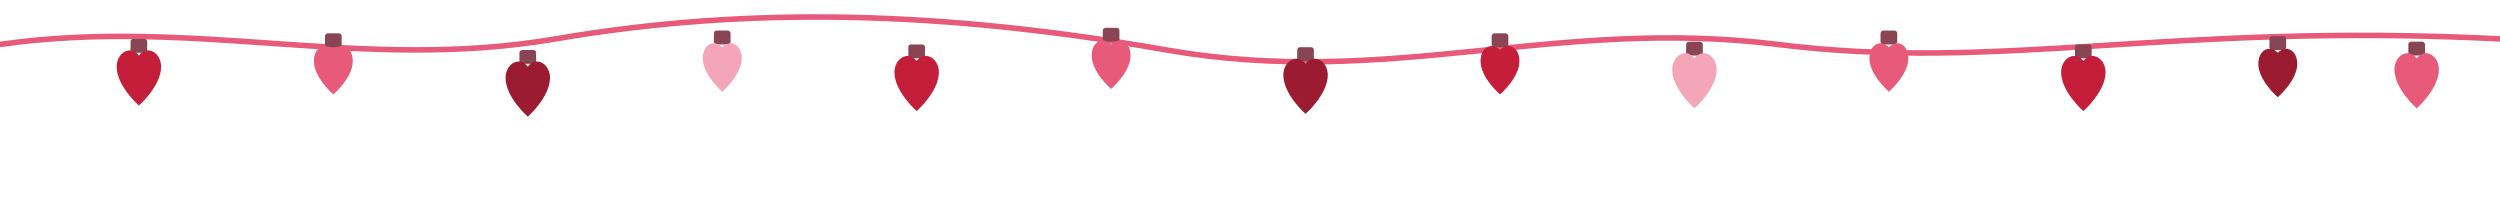
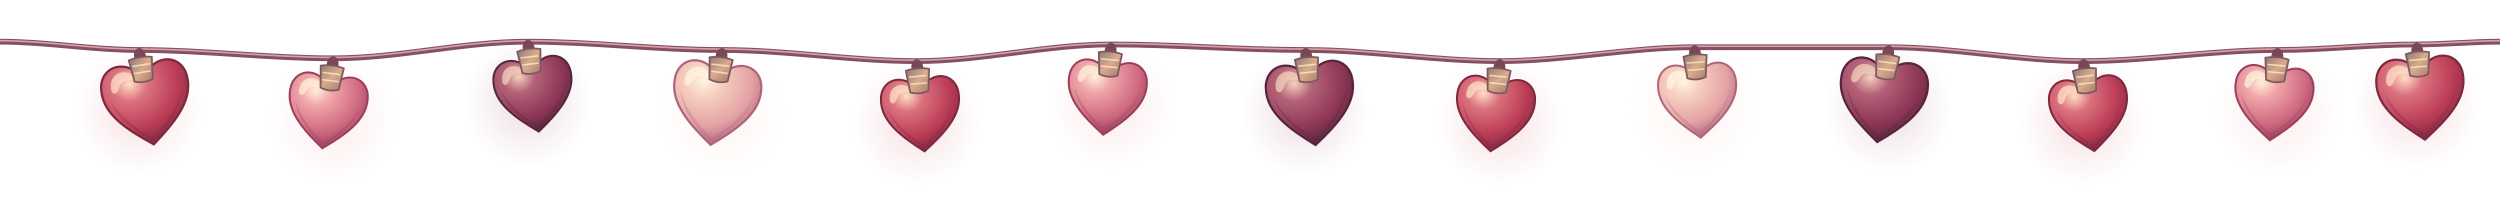
<svg xmlns="http://www.w3.org/2000/svg" viewBox="0 0 900 72" fill="none" aria-hidden="true">
-   <path d="M0 16 C 70 6, 130 26, 200 14 S 340 4, 420 18 S 560 6, 640 16 S 780 8, 900 14" stroke="#e85a7a" stroke-width="2" stroke-linecap="round" />
-   <g>
-     <g transform="translate(50,14)">
-       <rect x="-3" y="0" width="6" height="5" rx="1" fill="#8a4555" />
-       <path d="M-8 10 C-8 5,-3 2,0 6 C3 2,8 5,8 10 C8 17,0 24,0 24 C0 24,-8 17,-8 10z" fill="#c41e3a" />
+   <defs>
+     <radialGradient id="val-lights-ruby" cx=".33" cy=".23" r=".81">
+       <stop offset="0" stop-color="#ffdfc7" />
+       <stop offset=".26" stop-color="#db727e" />
+       <stop offset=".69" stop-color="#ba3c56" />
+       <stop offset="1" stop-color="#7c283e" />
+     </radialGradient>
+     <radialGradient id="val-lights-rose" cx=".33" cy=".23" r=".81">
+       <stop offset="0" stop-color="#fff0d9" />
+       <stop offset=".26" stop-color="#f0a5a9" />
+       <stop offset=".69" stop-color="#d06a81" />
+       <stop offset="1" stop-color="#993f5c" />
+     </radialGradient>
+     <radialGradient id="val-lights-wine" cx=".33" cy=".23" r=".81">
+       <stop offset="0" stop-color="#f4d1bb" />
+       <stop offset=".26" stop-color="#b46279" />
+       <stop offset=".69" stop-color="#8e3656" />
+       <stop offset="1" stop-color="#55263b" />
+     </radialGradient>
+     <radialGradient id="val-lights-blush" cx=".33" cy=".23" r=".81">
+       <stop offset="0" stop-color="#fff5e2" />
+       <stop offset=".26" stop-color="#f7cfc0" />
+       <stop offset=".69" stop-color="#e3a2a4" />
+       <stop offset="1" stop-color="#ae657c" />
+     </radialGradient>
+     <linearGradient id="val-lights-metal" x1="0" y1="0" x2="1" y2="1">
+       <stop offset="0.000" stop-color="#927775" />
+       <stop offset="0.500" stop-color="#d9ab8a" />
+       <stop offset="1.000" stop-color="#a17a70" />
+     </linearGradient>
+     <radialGradient id="val-lights-glow-ruby">
+       <stop stop-color="#db727e" stop-opacity=".22" />
+       <stop offset="1" stop-color="#db727e" stop-opacity="0" />
+     </radialGradient>
+     <radialGradient id="val-lights-glow-rose">
+       <stop stop-color="#f0a5a9" stop-opacity=".22" />
+       <stop offset="1" stop-color="#f0a5a9" stop-opacity="0" />
+     </radialGradient>
+     <radialGradient id="val-lights-glow-wine">
+       <stop stop-color="#b46279" stop-opacity=".22" />
+       <stop offset="1" stop-color="#b46279" stop-opacity="0" />
+     </radialGradient>
+     <radialGradient id="val-lights-glow-blush">
+       <stop stop-color="#f7cfc0" stop-opacity=".22" />
+       <stop offset="1" stop-color="#f7cfc0" stop-opacity="0" />
+     </radialGradient>
+   </defs>
+   <ellipse cx="50" cy="40" rx="23" ry="23" fill="url(#val-lights-glow-ruby)" />
+   <ellipse cx="120" cy="43" rx="23" ry="23" fill="url(#val-lights-glow-rose)" />
+   <ellipse cx="190" cy="37" rx="23" ry="23" fill="url(#val-lights-glow-wine)" />
+   <ellipse cx="260" cy="40" rx="23" ry="23" fill="url(#val-lights-glow-blush)" />
+   <ellipse cx="330" cy="44" rx="23" ry="23" fill="url(#val-lights-glow-ruby)" />
+   <ellipse cx="400" cy="38" rx="23" ry="23" fill="url(#val-lights-glow-rose)" />
+   <ellipse cx="470" cy="40" rx="23" ry="23" fill="url(#val-lights-glow-wine)" />
+   <ellipse cx="540" cy="44" rx="23" ry="23" fill="url(#val-lights-glow-ruby)" />
+   <ellipse cx="610" cy="39" rx="23" ry="23" fill="url(#val-lights-glow-blush)" />
+   <ellipse cx="680" cy="39" rx="23" ry="23" fill="url(#val-lights-glow-wine)" />
+   <ellipse cx="750" cy="44" rx="23" ry="23" fill="url(#val-lights-glow-ruby)" />
+   <ellipse cx="820" cy="40" rx="23" ry="23" fill="url(#val-lights-glow-rose)" />
+   <ellipse cx="870" cy="38" rx="23" ry="23" fill="url(#val-lights-glow-ruby)" />
+   <path d="M0 15C16.67 15 33.33 18 50 18C73.33 18 96.67 21 120 21C143.33 21 166.67 15 190 15C213.33 15 236.67 18 260 18C283.33 18 306.67 22 330 22C353.33 22 376.67 16 400 16C423.33 16 446.67 18 470 18C493.33 18 516.67 22 540 22C563.33 22 586.67 17 610 17C633.33 17 656.67 17 680 17C703.33 17 726.67 22 750 22C773.33 22 796.67 18 820 18C836.67 18 853.33 16 870 16C880.00 16 890.00 15 900 15" stroke="#855063" stroke-width="2.08" />
+   <path d="M0 15C16.67 15 33.33 18 50 18C73.33 18 96.67 21 120 21C143.33 21 166.67 15 190 15C213.33 15 236.67 18 260 18C283.33 18 306.67 22 330 22C353.33 22 376.67 16 400 16C423.33 16 446.67 18 470 18C493.33 18 516.67 22 540 22C563.33 22 586.67 17 610 17C633.33 17 656.67 17 680 17C703.33 17 726.67 22 750 22C773.33 22 796.67 18 820 18C836.67 18 853.33 16 870 16C880.00 16 890.00 15 900 15" stroke="#d7a2a2" stroke-width=".59" transform="translate(0 -.34)" />
+   <g transform="translate(50 18) rotate(-9) scale(1)">
+     <g transform="translate(0 17.25) rotate(0) scale(0.87)">
+       <path d="M0-8.15C-6.8-18.3-17.6-14.8-18-5.7c-.8 10.2 8.5 18.1 18 25.4C9.5 12.4 18.8 4.5 18-5.7 17.6-14.8 6.8-18.3 0-8.15Z" fill="url(#val-lights-ruby)" stroke="#7c283e" stroke-width=".92" />
+       <path d="M-15-1.1c2.4 6.7 7.8 12.5 15 17.7 8-5.8 12.9-11.4 15-18-1.3 6.6-5.8 13.2-15 20.2-8.2-6.5-13.8-12.9-15-19.9Z" fill="#7c283e" opacity=".31" />
+       <path d="M-13.8-6.9c.7-5 6.2-6.5 9.8-2.9.9.9.6 1.7-.3 1.9-1.4.2-4.8-1.4-6.2 2.2-.6 1.3-1.5 2.5-2.6 2-.9-.4-1-1.8-.7-3.2Z" fill="#ffdfc7" opacity=".73" />
    </g>
-     <g transform="translate(120,12)">
-       <rect x="-3" y="0" width="6" height="5" rx="1" fill="#8a4555" />
-       <path d="M-7 10 C-7 5,-3 3,0 6 C3 3,7 5,7 10 C7 16,0 22,0 22 C0 22,-7 16,-7 10z" fill="#e85a7a" />
+     <path d="M0-.8c1.35.5 2.2 1.3 2.15 3.4L2.1 5h-4.2V2.6C-2.15.5-1.35-.3 0-.8Z" fill="#784858" />
+     <path d="M-4.2 3.15q4.2-1.08 8.4 0L3.3 11q-3.3 1.28-6.6 0Z" fill="url(#val-lights-metal)" stroke="#7c5860" stroke-width=".62" />
+     <path d="M-3 5.5h6m-5.75 2.6h5.5" stroke="#fff0d2" stroke-width=".57" opacity=".72" stroke-linecap="round" />
+   </g>
+   <g transform="translate(120 21) rotate(7) scale(1)">
+     <g transform="translate(0 17.25) rotate(0) scale(0.78)">
+       <path d="M0-8.15C-6.8-18.3-17.6-14.8-18-5.7c-.8 10.2 8.5 18.1 18 25.4C9.5 12.4 18.8 4.5 18-5.7 17.6-14.8 6.8-18.3 0-8.15Z" fill="url(#val-lights-rose)" stroke="#993f5c" stroke-width=".92" />
+       <path d="M-15-1.1c2.4 6.7 7.8 12.5 15 17.7 8-5.8 12.9-11.4 15-18-1.3 6.6-5.8 13.2-15 20.2-8.2-6.5-13.8-12.9-15-19.9Z" fill="#993f5c" opacity=".31" />
+       <path d="M-13.8-6.9c.7-5 6.2-6.5 9.8-2.9.9.9.6 1.7-.3 1.9-1.4.2-4.8-1.4-6.2 2.2-.6 1.3-1.5 2.5-2.6 2-.9-.4-1-1.8-.7-3.2Z" fill="#fff0d9" opacity=".73" />
    </g>
-     <g transform="translate(190,18)">
-       <rect x="-3" y="0" width="6" height="5" rx="1" fill="#8a4555" />
-       <path d="M-8 10 C-8 5,-3 2,0 6 C3 2,8 5,8 10 C8 17,0 24,0 24 C0 24,-8 17,-8 10z" fill="#9b1b30" />
+     <path d="M0-.8c1.35.5 2.2 1.3 2.15 3.4L2.1 5h-4.2V2.6C-2.15.5-1.35-.3 0-.8Z" fill="#784858" />
+     <path d="M-4.2 3.15q4.2-1.08 8.4 0L3.3 11q-3.3 1.28-6.6 0Z" fill="url(#val-lights-metal)" stroke="#7c5860" stroke-width=".62" />
+     <path d="M-3 5.5h6m-5.75 2.6h5.5" stroke="#fff0d2" stroke-width=".57" opacity=".72" stroke-linecap="round" />
+   </g>
+   <g transform="translate(190 15) rotate(-7) scale(1)">
+     <g transform="translate(0 17.25) rotate(0) scale(0.78)">
+       <path d="M0-8.15C-6.8-18.3-17.6-14.8-18-5.7c-.8 10.2 8.5 18.1 18 25.4C9.5 12.4 18.8 4.5 18-5.7 17.6-14.8 6.8-18.3 0-8.15Z" fill="url(#val-lights-wine)" stroke="#55263b" stroke-width=".92" />
+       <path d="M-15-1.1c2.4 6.7 7.8 12.5 15 17.7 8-5.8 12.9-11.4 15-18-1.3 6.6-5.8 13.2-15 20.2-8.2-6.5-13.8-12.9-15-19.9Z" fill="#55263b" opacity=".31" />
+       <path d="M-13.8-6.9c.7-5 6.2-6.5 9.8-2.9.9.9.6 1.7-.3 1.9-1.4.2-4.8-1.4-6.2 2.2-.6 1.3-1.5 2.5-2.6 2-.9-.4-1-1.8-.7-3.2Z" fill="#f4d1bb" opacity=".73" />
    </g>
-     <g transform="translate(260,11)">
-       <rect x="-3" y="0" width="6" height="5" rx="1" fill="#8a4555" />
-       <path d="M-7 10 C-7 5,-3 3,0 6 C3 3,7 5,7 10 C7 16,0 22,0 22 C0 22,-7 16,-7 10z" fill="#f4a6b8" />
+     <path d="M0-.8c1.35.5 2.2 1.3 2.15 3.4L2.1 5h-4.2V2.6C-2.15.5-1.35-.3 0-.8Z" fill="#784858" />
+     <path d="M-4.2 3.15q4.2-1.08 8.4 0L3.3 11q-3.3 1.28-6.6 0Z" fill="url(#val-lights-metal)" stroke="#7c5860" stroke-width=".62" />
+     <path d="M-3 5.5h6m-5.75 2.6h5.5" stroke="#fff0d2" stroke-width=".57" opacity=".72" stroke-linecap="round" />
+   </g>
+   <g transform="translate(260 18) rotate(7) scale(1)">
+     <g transform="translate(0 17.25) rotate(0) scale(0.87)">
+       <path d="M0-8.15C-6.8-18.3-17.6-14.8-18-5.7c-.8 10.2 8.5 18.1 18 25.4C9.5 12.4 18.8 4.5 18-5.7 17.6-14.8 6.8-18.3 0-8.15Z" fill="url(#val-lights-blush)" stroke="#ae657c" stroke-width=".92" />
+       <path d="M-15-1.1c2.4 6.7 7.8 12.5 15 17.7 8-5.8 12.9-11.4 15-18-1.3 6.6-5.8 13.2-15 20.2-8.2-6.5-13.8-12.9-15-19.9Z" fill="#ae657c" opacity=".31" />
+       <path d="M-13.8-6.9c.7-5 6.2-6.5 9.8-2.9.9.9.6 1.7-.3 1.9-1.4.2-4.8-1.4-6.2 2.2-.6 1.3-1.5 2.5-2.6 2-.9-.4-1-1.8-.7-3.2Z" fill="#fff5e2" opacity=".73" />
    </g>
-     <g transform="translate(330,16)">
-       <rect x="-3" y="0" width="6" height="5" rx="1" fill="#8a4555" />
-       <path d="M-8 10 C-8 5,-3 2,0 6 C3 2,8 5,8 10 C8 17,0 24,0 24 C0 24,-8 17,-8 10z" fill="#c41e3a" />
+     <path d="M0-.8c1.35.5 2.2 1.3 2.15 3.4L2.1 5h-4.2V2.6C-2.15.5-1.35-.3 0-.8Z" fill="#784858" />
+     <path d="M-4.2 3.15q4.2-1.08 8.4 0L3.3 11q-3.3 1.28-6.6 0Z" fill="url(#val-lights-metal)" stroke="#7c5860" stroke-width=".62" />
+     <path d="M-3 5.5h6m-5.75 2.6h5.5" stroke="#fff0d2" stroke-width=".57" opacity=".72" stroke-linecap="round" />
+   </g>
+   <g transform="translate(330 22) rotate(-5) scale(1)">
+     <g transform="translate(0 17.25) rotate(0) scale(0.78)">
+       <path d="M0-8.15C-6.8-18.3-17.6-14.8-18-5.7c-.8 10.2 8.5 18.1 18 25.4C9.5 12.4 18.8 4.5 18-5.7 17.6-14.8 6.8-18.3 0-8.15Z" fill="url(#val-lights-ruby)" stroke="#7c283e" stroke-width=".92" />
+       <path d="M-15-1.1c2.4 6.7 7.8 12.5 15 17.7 8-5.8 12.9-11.4 15-18-1.3 6.6-5.8 13.2-15 20.2-8.2-6.5-13.8-12.9-15-19.9Z" fill="#7c283e" opacity=".31" />
+       <path d="M-13.8-6.9c.7-5 6.2-6.5 9.8-2.9.9.9.6 1.7-.3 1.9-1.4.2-4.8-1.4-6.2 2.2-.6 1.3-1.5 2.5-2.6 2-.9-.4-1-1.8-.7-3.2Z" fill="#ffdfc7" opacity=".73" />
    </g>
-     <g transform="translate(400,10)">
-       <rect x="-3" y="0" width="6" height="5" rx="1" fill="#8a4555" />
-       <path d="M-7 10 C-7 5,-3 3,0 6 C3 3,7 5,7 10 C7 16,0 22,0 22 C0 22,-7 16,-7 10z" fill="#e85a7a" />
+     <path d="M0-.8c1.35.5 2.2 1.3 2.15 3.4L2.1 5h-4.2V2.6C-2.15.5-1.35-.3 0-.8Z" fill="#784858" />
+     <path d="M-4.2 3.15q4.2-1.08 8.4 0L3.3 11q-3.3 1.28-6.6 0Z" fill="url(#val-lights-metal)" stroke="#7c5860" stroke-width=".62" />
+     <path d="M-3 5.5h6m-5.75 2.6h5.5" stroke="#fff0d2" stroke-width=".57" opacity=".72" stroke-linecap="round" />
+   </g>
+   <g transform="translate(400 16) rotate(5) scale(1)">
+     <g transform="translate(0 17.25) rotate(0) scale(0.78)">
+       <path d="M0-8.15C-6.8-18.3-17.6-14.8-18-5.7c-.8 10.2 8.5 18.1 18 25.4C9.5 12.4 18.8 4.5 18-5.7 17.6-14.8 6.8-18.3 0-8.15Z" fill="url(#val-lights-rose)" stroke="#993f5c" stroke-width=".92" />
+       <path d="M-15-1.1c2.4 6.7 7.8 12.5 15 17.7 8-5.8 12.9-11.4 15-18-1.3 6.6-5.8 13.2-15 20.2-8.2-6.5-13.8-12.9-15-19.9Z" fill="#993f5c" opacity=".31" />
+       <path d="M-13.8-6.9c.7-5 6.2-6.5 9.8-2.9.9.9.6 1.7-.3 1.9-1.4.2-4.8-1.4-6.2 2.2-.6 1.3-1.5 2.5-2.6 2-.9-.4-1-1.8-.7-3.2Z" fill="#fff0d9" opacity=".73" />
    </g>
-     <g transform="translate(470,17)">
-       <rect x="-3" y="0" width="6" height="5" rx="1" fill="#8a4555" />
-       <path d="M-8 10 C-8 5,-3 2,0 6 C3 2,8 5,8 10 C8 17,0 24,0 24 C0 24,-8 17,-8 10z" fill="#9b1b30" />
+     <path d="M0-.8c1.35.5 2.2 1.3 2.15 3.4L2.1 5h-4.2V2.6C-2.15.5-1.35-.3 0-.8Z" fill="#784858" />
+     <path d="M-4.2 3.15q4.2-1.08 8.4 0L3.3 11q-3.3 1.28-6.6 0Z" fill="url(#val-lights-metal)" stroke="#7c5860" stroke-width=".62" />
+     <path d="M-3 5.5h6m-5.75 2.6h5.5" stroke="#fff0d2" stroke-width=".57" opacity=".72" stroke-linecap="round" />
+   </g>
+   <g transform="translate(470 18) rotate(-6) scale(1)">
+     <g transform="translate(0 17.25) rotate(0) scale(0.87)">
+       <path d="M0-8.15C-6.8-18.3-17.6-14.8-18-5.7c-.8 10.2 8.5 18.1 18 25.4C9.5 12.4 18.8 4.5 18-5.7 17.6-14.8 6.8-18.3 0-8.15Z" fill="url(#val-lights-wine)" stroke="#55263b" stroke-width=".92" />
+       <path d="M-15-1.1c2.4 6.7 7.8 12.5 15 17.7 8-5.8 12.9-11.4 15-18-1.3 6.6-5.8 13.2-15 20.2-8.2-6.5-13.8-12.9-15-19.9Z" fill="#55263b" opacity=".31" />
+       <path d="M-13.8-6.9c.7-5 6.2-6.5 9.8-2.9.9.9.6 1.7-.3 1.9-1.4.2-4.8-1.4-6.2 2.2-.6 1.3-1.5 2.5-2.6 2-.9-.4-1-1.8-.7-3.2Z" fill="#f4d1bb" opacity=".73" />
    </g>
-     <g transform="translate(540,12)">
-       <rect x="-3" y="0" width="6" height="5" rx="1" fill="#8a4555" />
-       <path d="M-7 10 C-7 5,-3 3,0 6 C3 3,7 5,7 10 C7 16,0 22,0 22 C0 22,-7 16,-7 10z" fill="#c41e3a" />
+     <path d="M0-.8c1.35.5 2.2 1.3 2.15 3.4L2.1 5h-4.2V2.6C-2.15.5-1.35-.3 0-.8Z" fill="#784858" />
+     <path d="M-4.2 3.15q4.2-1.08 8.4 0L3.3 11q-3.3 1.28-6.6 0Z" fill="url(#val-lights-metal)" stroke="#7c5860" stroke-width=".62" />
+     <path d="M-3 5.5h6m-5.75 2.6h5.5" stroke="#fff0d2" stroke-width=".57" opacity=".72" stroke-linecap="round" />
+   </g>
+   <g transform="translate(540 22) rotate(6) scale(1)">
+     <g transform="translate(0 17.25) rotate(0) scale(0.78)">
+       <path d="M0-8.15C-6.8-18.3-17.6-14.8-18-5.7c-.8 10.2 8.5 18.1 18 25.4C9.5 12.4 18.8 4.5 18-5.7 17.6-14.8 6.8-18.3 0-8.15Z" fill="url(#val-lights-ruby)" stroke="#7c283e" stroke-width=".92" />
+       <path d="M-15-1.1c2.4 6.7 7.8 12.5 15 17.7 8-5.8 12.9-11.4 15-18-1.3 6.6-5.8 13.2-15 20.2-8.2-6.5-13.8-12.9-15-19.9Z" fill="#7c283e" opacity=".31" />
+       <path d="M-13.8-6.9c.7-5 6.2-6.5 9.8-2.9.9.9.6 1.7-.3 1.9-1.4.2-4.8-1.4-6.2 2.2-.6 1.3-1.5 2.5-2.6 2-.9-.4-1-1.8-.7-3.2Z" fill="#ffdfc7" opacity=".73" />
    </g>
-     <g transform="translate(610,15)">
-       <rect x="-3" y="0" width="6" height="5" rx="1" fill="#8a4555" />
-       <path d="M-8 10 C-8 5,-3 2,0 6 C3 2,8 5,8 10 C8 17,0 24,0 24 C0 24,-8 17,-8 10z" fill="#f4a6b8" />
+     <path d="M0-.8c1.35.5 2.2 1.3 2.15 3.4L2.1 5h-4.2V2.6C-2.15.5-1.35-.3 0-.8Z" fill="#784858" />
+     <path d="M-4.2 3.15q4.2-1.08 8.4 0L3.3 11q-3.3 1.28-6.6 0Z" fill="url(#val-lights-metal)" stroke="#7c5860" stroke-width=".62" />
+     <path d="M-3 5.5h6m-5.75 2.6h5.5" stroke="#fff0d2" stroke-width=".57" opacity=".72" stroke-linecap="round" />
+   </g>
+   <g transform="translate(610 17) rotate(-4) scale(1)">
+     <g transform="translate(0 17.25) rotate(0) scale(0.78)">
+       <path d="M0-8.15C-6.8-18.3-17.6-14.8-18-5.7c-.8 10.2 8.5 18.1 18 25.4C9.5 12.4 18.8 4.5 18-5.7 17.6-14.8 6.8-18.3 0-8.15Z" fill="url(#val-lights-blush)" stroke="#ae657c" stroke-width=".92" />
+       <path d="M-15-1.1c2.4 6.7 7.8 12.5 15 17.7 8-5.8 12.9-11.4 15-18-1.3 6.6-5.8 13.2-15 20.2-8.2-6.5-13.8-12.9-15-19.9Z" fill="#ae657c" opacity=".31" />
+       <path d="M-13.8-6.9c.7-5 6.2-6.5 9.8-2.9.9.9.6 1.7-.3 1.9-1.4.2-4.8-1.4-6.2 2.2-.6 1.3-1.5 2.5-2.6 2-.9-.4-1-1.8-.7-3.2Z" fill="#fff5e2" opacity=".73" />
    </g>
-     <g transform="translate(680,11)">
-       <rect x="-3" y="0" width="6" height="5" rx="1" fill="#8a4555" />
-       <path d="M-7 10 C-7 5,-3 3,0 6 C3 3,7 5,7 10 C7 16,0 22,0 22 C0 22,-7 16,-7 10z" fill="#e85a7a" />
+     <path d="M0-.8c1.35.5 2.2 1.3 2.15 3.4L2.1 5h-4.2V2.6C-2.15.5-1.35-.3 0-.8Z" fill="#784858" />
+     <path d="M-4.2 3.15q4.2-1.08 8.4 0L3.3 11q-3.3 1.28-6.6 0Z" fill="url(#val-lights-metal)" stroke="#7c5860" stroke-width=".62" />
+     <path d="M-3 5.5h6m-5.75 2.6h5.5" stroke="#fff0d2" stroke-width=".57" opacity=".72" stroke-linecap="round" />
+   </g>
+   <g transform="translate(680 17) rotate(7) scale(1)">
+     <g transform="translate(0 17.25) rotate(0) scale(0.87)">
+       <path d="M0-8.15C-6.8-18.3-17.6-14.8-18-5.7c-.8 10.2 8.5 18.1 18 25.4C9.5 12.4 18.8 4.5 18-5.7 17.6-14.8 6.8-18.3 0-8.15Z" fill="url(#val-lights-wine)" stroke="#55263b" stroke-width=".92" />
+       <path d="M-15-1.1c2.4 6.7 7.8 12.5 15 17.7 8-5.8 12.9-11.4 15-18-1.3 6.6-5.8 13.2-15 20.2-8.2-6.5-13.8-12.9-15-19.9Z" fill="#55263b" opacity=".31" />
+       <path d="M-13.8-6.9c.7-5 6.2-6.5 9.8-2.9.9.9.6 1.7-.3 1.9-1.4.2-4.8-1.4-6.2 2.2-.6 1.3-1.5 2.5-2.6 2-.9-.4-1-1.8-.7-3.2Z" fill="#f4d1bb" opacity=".73" />
    </g>
-     <g transform="translate(750,16)">
-       <rect x="-3" y="0" width="6" height="5" rx="1" fill="#8a4555" />
-       <path d="M-8 10 C-8 5,-3 2,0 6 C3 2,8 5,8 10 C8 17,0 24,0 24 C0 24,-8 17,-8 10z" fill="#c41e3a" />
+     <path d="M0-.8c1.35.5 2.2 1.3 2.15 3.4L2.1 5h-4.2V2.6C-2.15.5-1.35-.3 0-.8Z" fill="#784858" />
+     <path d="M-4.2 3.15q4.2-1.08 8.4 0L3.3 11q-3.3 1.28-6.6 0Z" fill="url(#val-lights-metal)" stroke="#7c5860" stroke-width=".62" />
+     <path d="M-3 5.5h6m-5.75 2.6h5.5" stroke="#fff0d2" stroke-width=".57" opacity=".72" stroke-linecap="round" />
+   </g>
+   <g transform="translate(750 22) rotate(-7) scale(1)">
+     <g transform="translate(0 17.25) rotate(0) scale(0.78)">
+       <path d="M0-8.15C-6.8-18.3-17.6-14.8-18-5.7c-.8 10.2 8.5 18.1 18 25.4C9.5 12.4 18.8 4.5 18-5.7 17.6-14.8 6.8-18.3 0-8.15Z" fill="url(#val-lights-ruby)" stroke="#7c283e" stroke-width=".92" />
+       <path d="M-15-1.1c2.4 6.7 7.8 12.5 15 17.7 8-5.8 12.9-11.4 15-18-1.3 6.6-5.8 13.2-15 20.2-8.2-6.5-13.8-12.9-15-19.9Z" fill="#7c283e" opacity=".31" />
+       <path d="M-13.8-6.9c.7-5 6.2-6.5 9.8-2.9.9.9.6 1.7-.3 1.9-1.4.2-4.8-1.4-6.2 2.2-.6 1.3-1.5 2.5-2.6 2-.9-.4-1-1.8-.7-3.2Z" fill="#ffdfc7" opacity=".73" />
    </g>
-     <g transform="translate(820,13)">
-       <rect x="-3" y="0" width="6" height="5" rx="1" fill="#8a4555" />
-       <path d="M-7 10 C-7 5,-3 3,0 6 C3 3,7 5,7 10 C7 16,0 22,0 22 C0 22,-7 16,-7 10z" fill="#9b1b30" />
+     <path d="M0-.8c1.35.5 2.2 1.3 2.15 3.4L2.1 5h-4.2V2.6C-2.15.5-1.35-.3 0-.8Z" fill="#784858" />
+     <path d="M-4.2 3.15q4.2-1.08 8.4 0L3.3 11q-3.3 1.28-6.6 0Z" fill="url(#val-lights-metal)" stroke="#7c5860" stroke-width=".62" />
+     <path d="M-3 5.5h6m-5.75 2.6h5.5" stroke="#fff0d2" stroke-width=".57" opacity=".72" stroke-linecap="round" />
+   </g>
+   <g transform="translate(820 18) rotate(5) scale(1)">
+     <g transform="translate(0 17.25) rotate(0) scale(0.78)">
+       <path d="M0-8.15C-6.8-18.3-17.6-14.8-18-5.7c-.8 10.2 8.5 18.1 18 25.4C9.5 12.4 18.8 4.5 18-5.7 17.6-14.8 6.8-18.3 0-8.15Z" fill="url(#val-lights-rose)" stroke="#993f5c" stroke-width=".92" />
+       <path d="M-15-1.1c2.4 6.7 7.8 12.5 15 17.7 8-5.8 12.9-11.4 15-18-1.3 6.6-5.8 13.2-15 20.2-8.2-6.5-13.8-12.9-15-19.9Z" fill="#993f5c" opacity=".31" />
+       <path d="M-13.8-6.9c.7-5 6.2-6.5 9.8-2.9.9.9.6 1.7-.3 1.9-1.4.2-4.8-1.4-6.2 2.2-.6 1.3-1.5 2.5-2.6 2-.9-.4-1-1.8-.7-3.2Z" fill="#fff0d9" opacity=".73" />
    </g>
-     <g transform="translate(870,15)">
-       <rect x="-3" y="0" width="6" height="5" rx="1" fill="#8a4555" />
-       <path d="M-8 10 C-8 5,-3 2,0 6 C3 2,8 5,8 10 C8 17,0 24,0 24 C0 24,-8 17,-8 10z" fill="#e85a7a" />
+     <path d="M0-.8c1.35.5 2.2 1.3 2.15 3.4L2.1 5h-4.2V2.6C-2.15.5-1.35-.3 0-.8Z" fill="#784858" />
+     <path d="M-4.2 3.15q4.2-1.08 8.4 0L3.3 11q-3.3 1.28-6.6 0Z" fill="url(#val-lights-metal)" stroke="#7c5860" stroke-width=".62" />
+     <path d="M-3 5.5h6m-5.75 2.6h5.5" stroke="#fff0d2" stroke-width=".57" opacity=".72" stroke-linecap="round" />
+   </g>
+   <g transform="translate(870 16) rotate(-5) scale(1)">
+     <g transform="translate(0 17.25) rotate(0) scale(0.87)">
+       <path d="M0-8.15C-6.8-18.3-17.6-14.8-18-5.7c-.8 10.2 8.5 18.1 18 25.4C9.5 12.4 18.8 4.5 18-5.7 17.6-14.8 6.8-18.3 0-8.15Z" fill="url(#val-lights-ruby)" stroke="#7c283e" stroke-width=".92" />
+       <path d="M-15-1.1c2.4 6.7 7.8 12.5 15 17.7 8-5.8 12.9-11.4 15-18-1.3 6.6-5.8 13.2-15 20.2-8.2-6.5-13.8-12.9-15-19.9Z" fill="#7c283e" opacity=".31" />
+       <path d="M-13.8-6.9c.7-5 6.2-6.5 9.8-2.9.9.9.6 1.7-.3 1.9-1.4.2-4.8-1.4-6.2 2.2-.6 1.3-1.5 2.5-2.6 2-.9-.4-1-1.8-.7-3.2Z" fill="#ffdfc7" opacity=".73" />
    </g>
+     <path d="M0-.8c1.35.5 2.2 1.3 2.15 3.4L2.1 5h-4.2V2.6C-2.15.5-1.35-.3 0-.8Z" fill="#784858" />
+     <path d="M-4.2 3.15q4.2-1.08 8.4 0L3.3 11q-3.3 1.28-6.6 0Z" fill="url(#val-lights-metal)" stroke="#7c5860" stroke-width=".62" />
+     <path d="M-3 5.5h6m-5.75 2.6h5.5" stroke="#fff0d2" stroke-width=".57" opacity=".72" stroke-linecap="round" />
  </g>
</svg>
